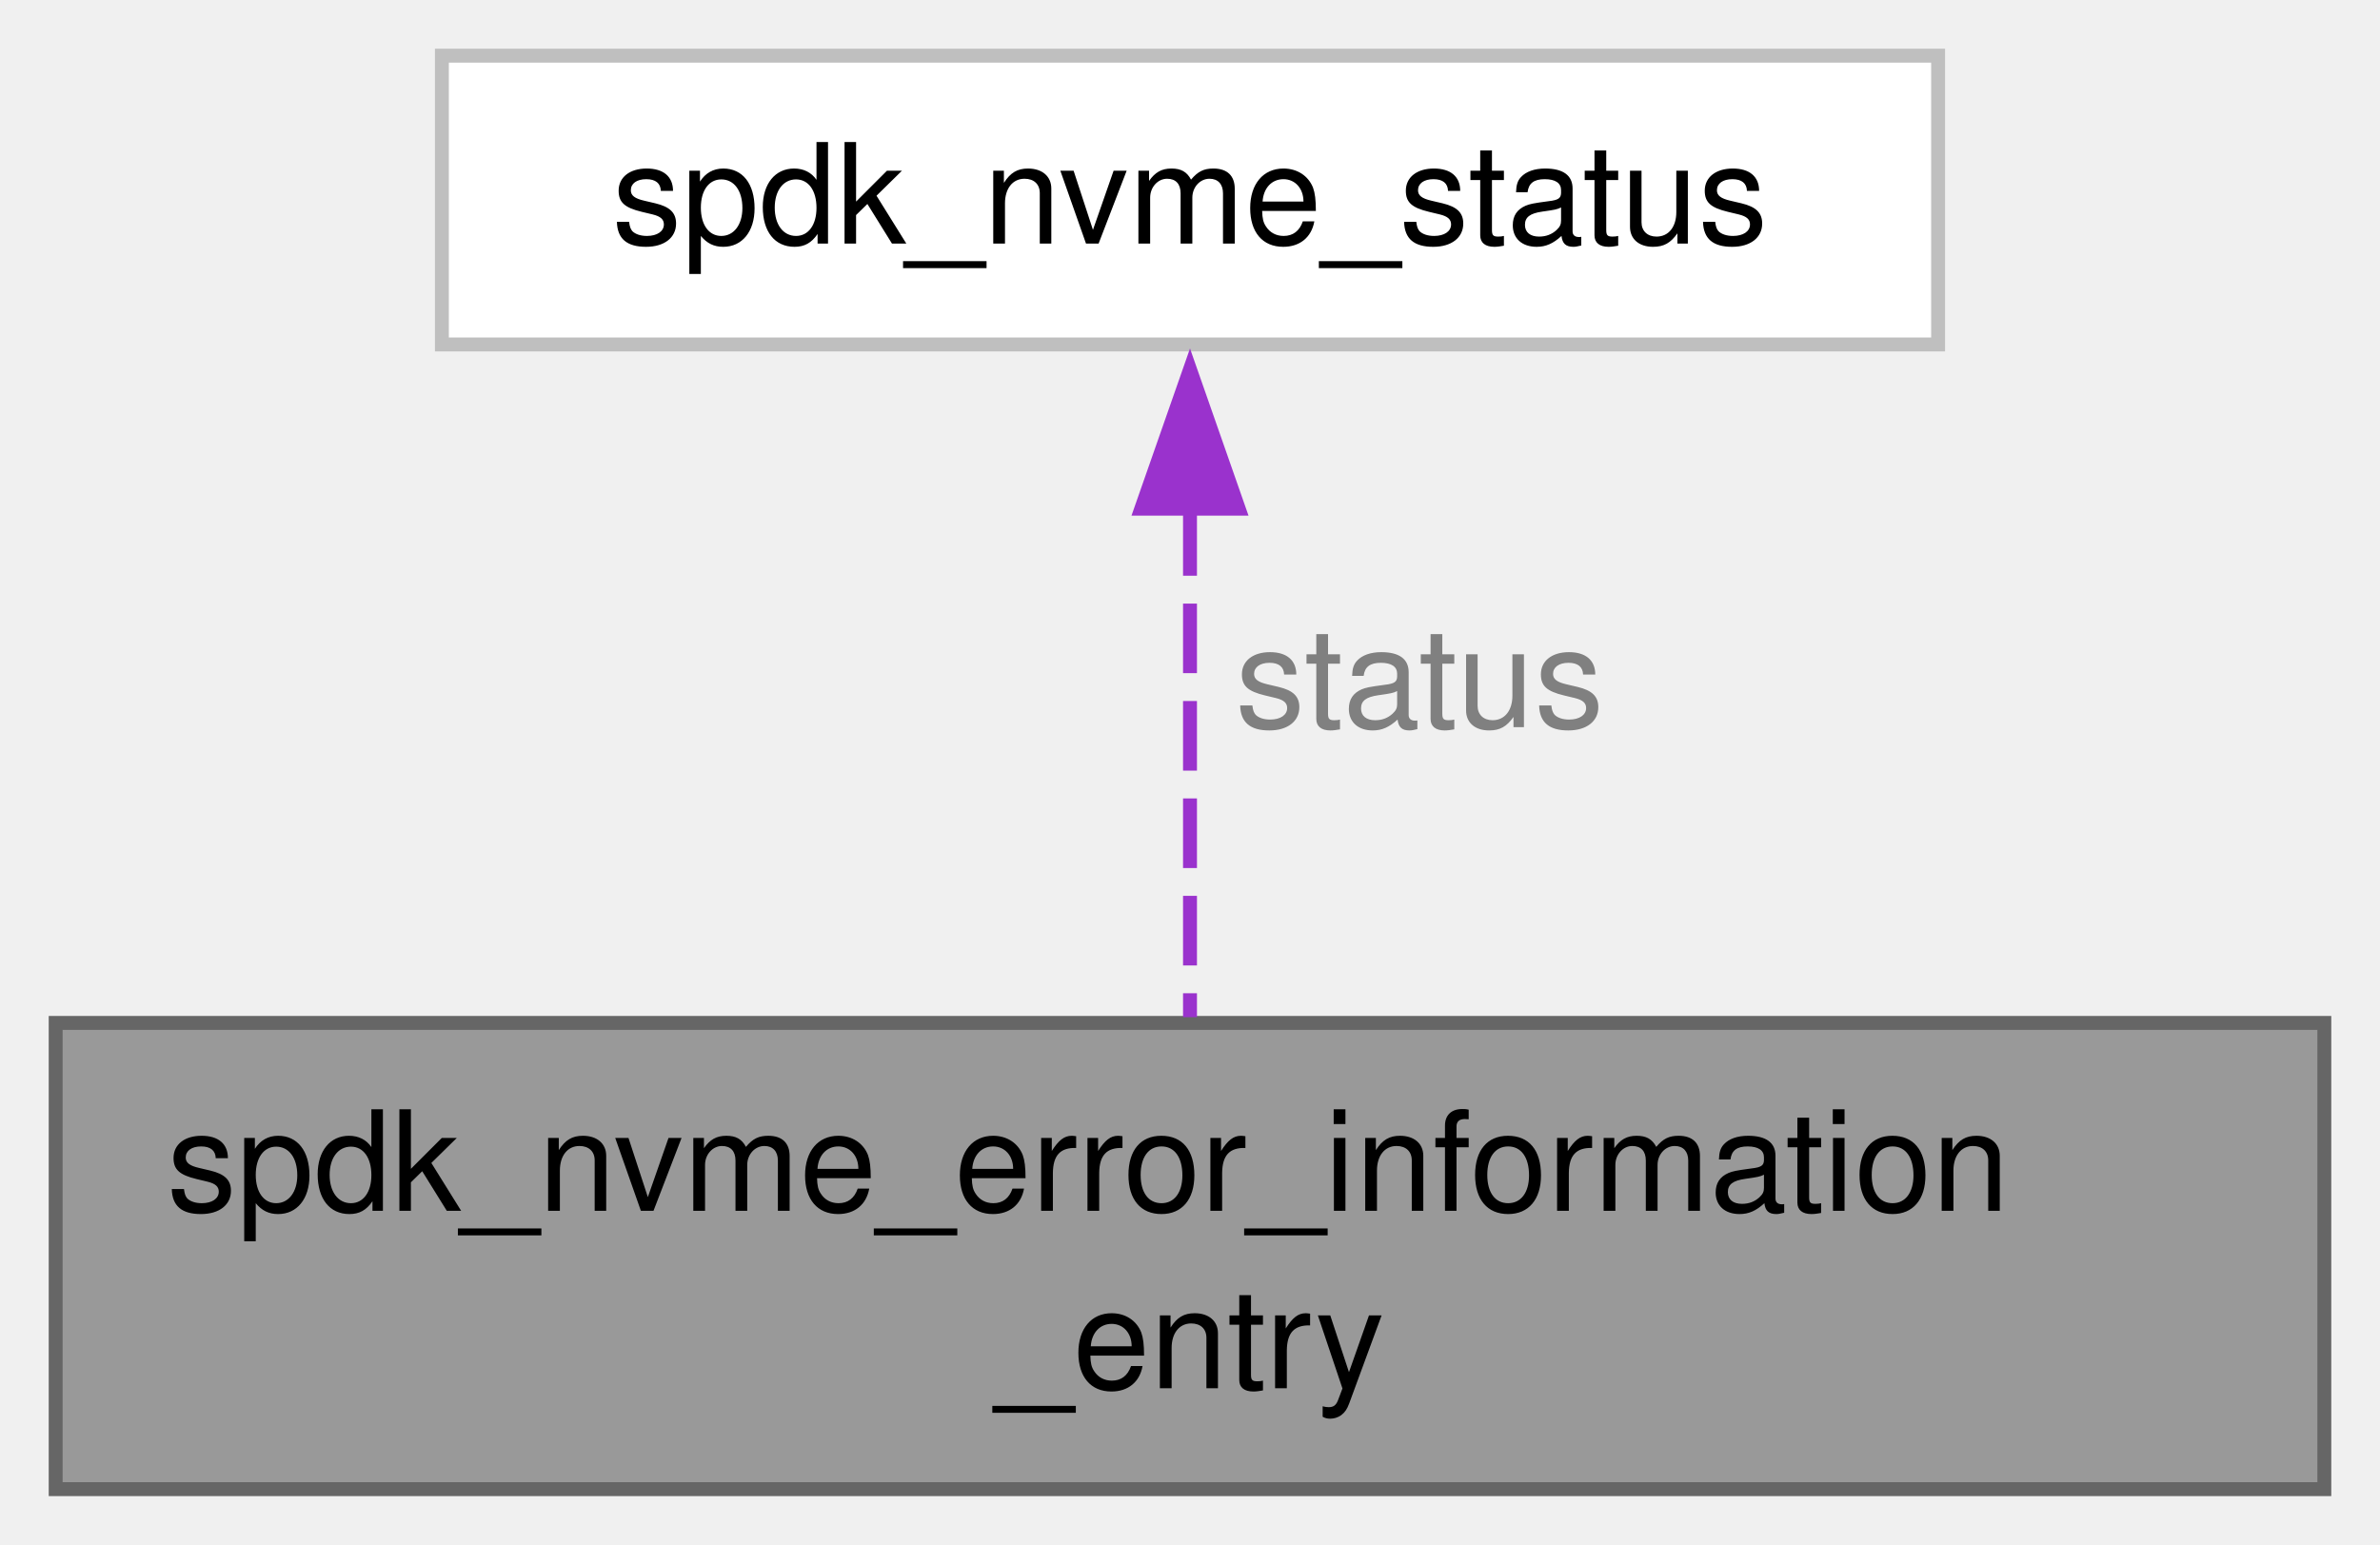
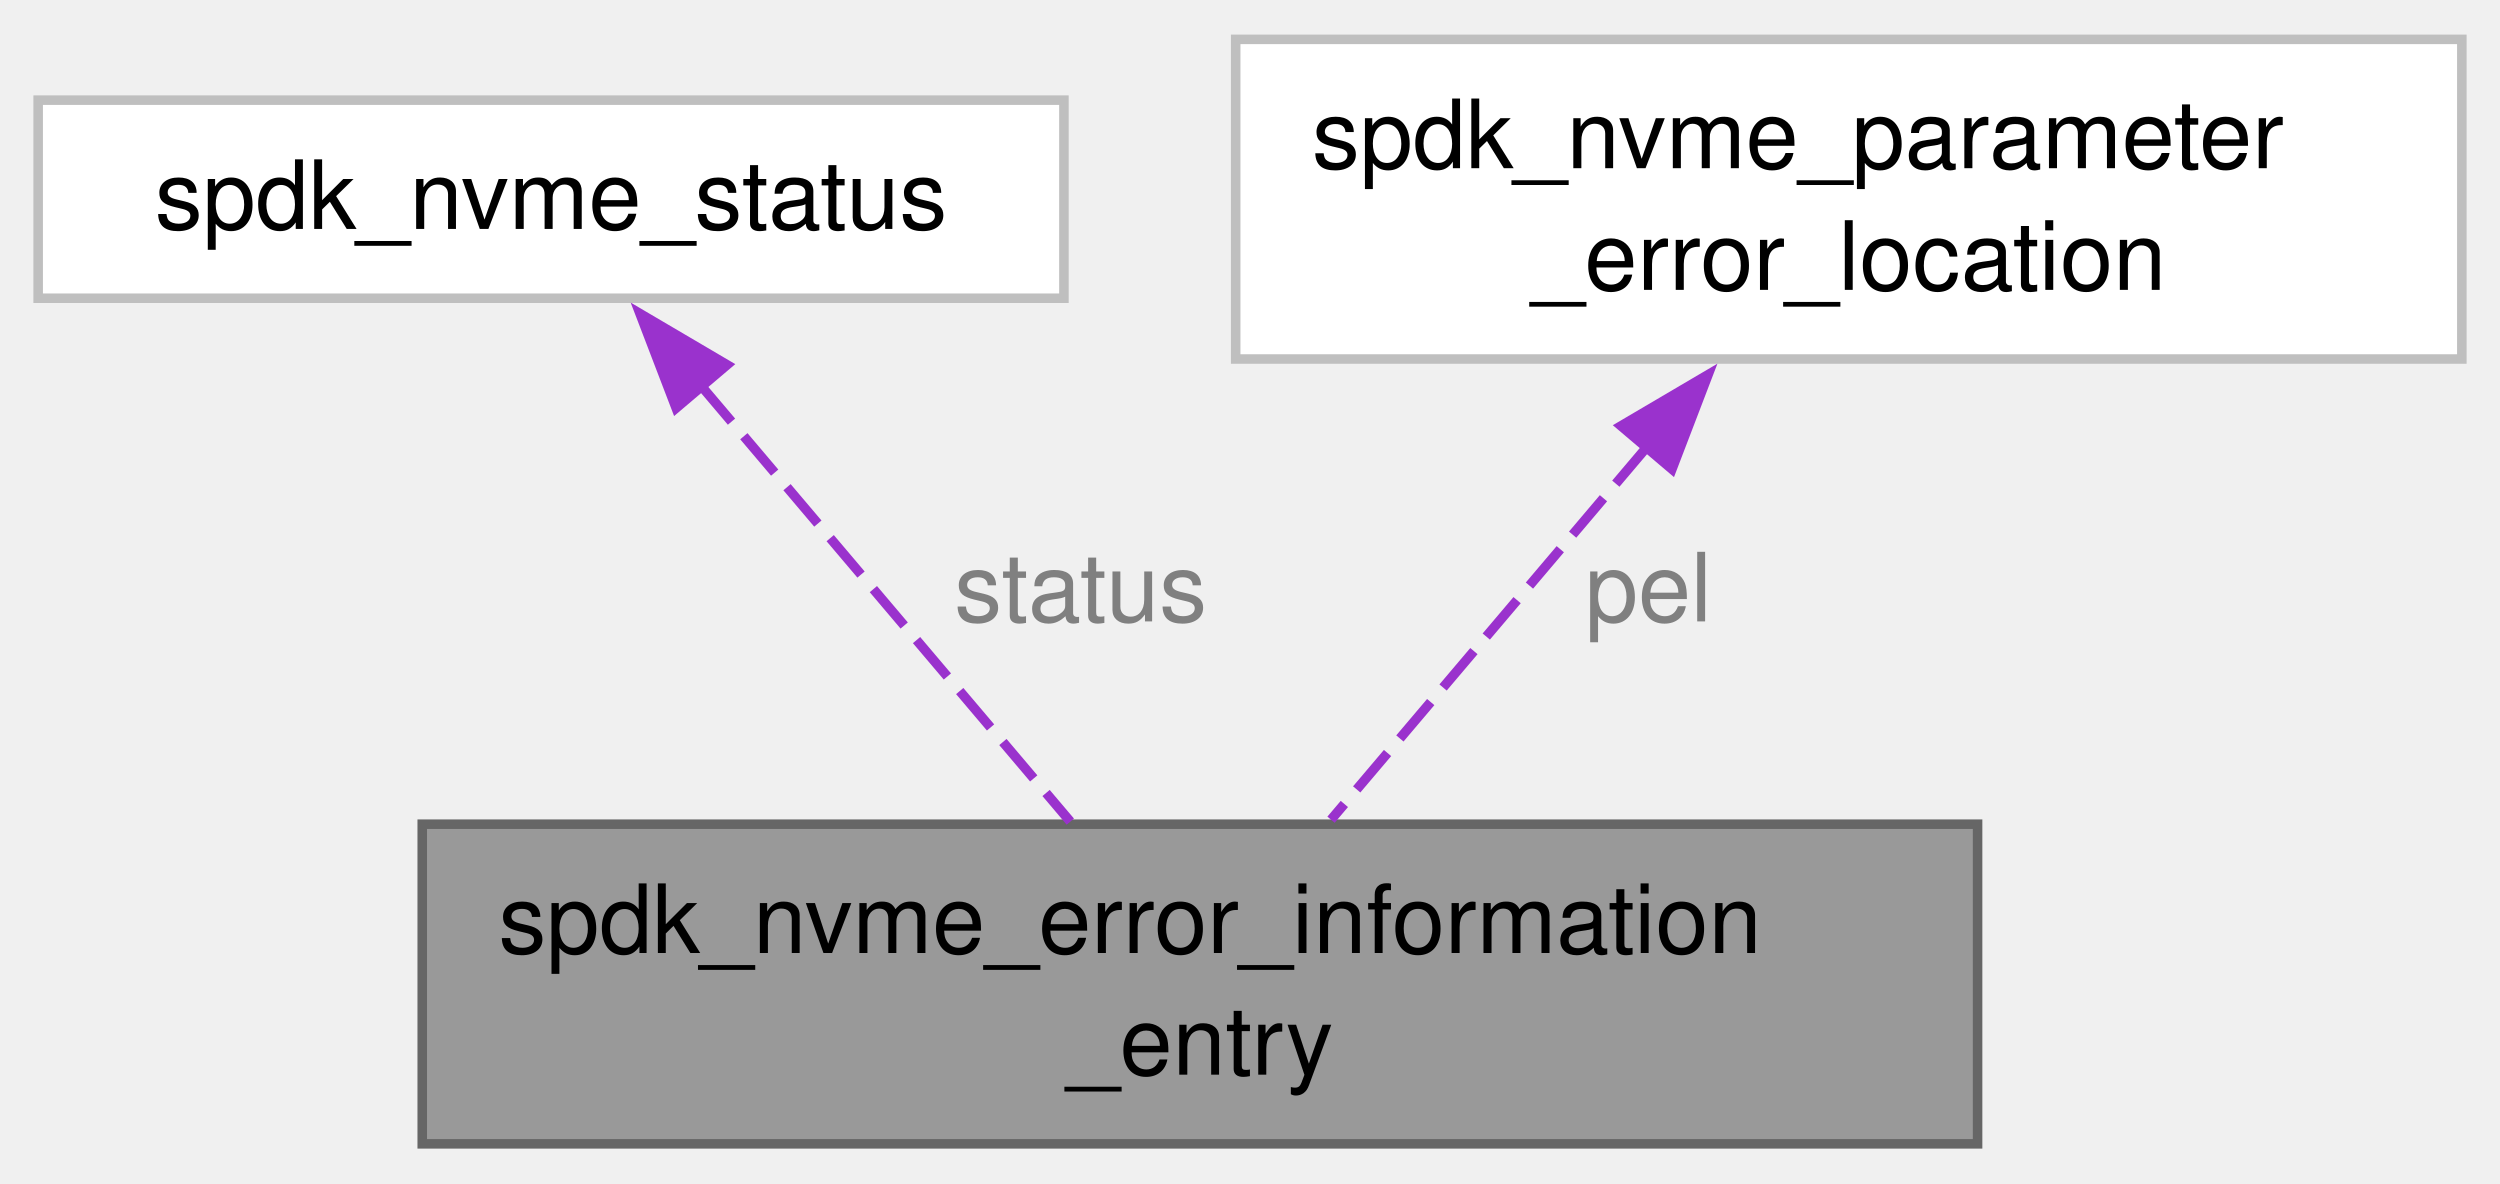
- <svg xmlns="http://www.w3.org/2000/svg" xmlns:xlink="http://www.w3.org/1999/xlink" width="171pt" height="111pt" viewBox="0.00 0.00 171.00 111.00">
-   <g id="graph0" class="graph" transform="scale(1 1) rotate(0) translate(4 107)">
+ <svg xmlns="http://www.w3.org/2000/svg" xmlns:xlink="http://www.w3.org/1999/xlink" width="262pt" height="124pt" viewBox="0.00 0.00 262.00 123.75">
+   <g id="graph0" class="graph" transform="scale(1 1) rotate(0) translate(4 119.75)">
    <g id="Node000001" class="node">
      <g id="a_Node000001">
        <a xlink:title="Error information log page (SPDK_NVME_LOG_ERROR)">
-           <polygon fill="#999999" stroke="#666666" points="163,-33.5 0,-33.5 0,0 163,0 163,-33.5" />
-           <text text-anchor="start" x="8" y="-20" font-family="Helvetica,sans-Serif" font-size="10.00">spdk_nvme_error_information</text>
-           <text text-anchor="middle" x="81.5" y="-7.25" font-family="Helvetica,sans-Serif" font-size="10.00">_entry</text>
+           <polygon fill="#999999" stroke="#666666" points="203.25,-33.5 40.25,-33.5 40.25,0 203.25,0 203.25,-33.5" />
+           <text text-anchor="start" x="48.25" y="-20" font-family="Helvetica,sans-Serif" font-size="10.00">spdk_nvme_error_information</text>
+           <text text-anchor="middle" x="121.75" y="-7.25" font-family="Helvetica,sans-Serif" font-size="10.00">_entry</text>
        </a>
      </g>
    </g>
    <g id="Node000002" class="node">
      <g id="a_Node000002">
        <a xlink:href="structspdk__nvme__status.html" target="_top" xlink:title=" ">
-           <polygon fill="white" stroke="#bfbfbf" points="135.25,-103 27.75,-103 27.75,-82.25 135.25,-82.25 135.25,-103" />
-           <text text-anchor="middle" x="81.5" y="-89.5" font-family="Helvetica,sans-Serif" font-size="10.00">spdk_nvme_status</text>
+           <polygon fill="white" stroke="#bfbfbf" points="107.5,-109.38 0,-109.38 0,-88.62 107.5,-88.62 107.5,-109.38" />
+           <text text-anchor="middle" x="53.75" y="-95.88" font-family="Helvetica,sans-Serif" font-size="10.00">spdk_nvme_status</text>
        </a>
      </g>
    </g>
    <g id="edge1_Node000001_Node000002" class="edge">
      <g id="a_edge1_Node000001_Node000002">
        <a xlink:title=" ">
-           <path fill="none" stroke="#9a32cd" stroke-dasharray="5,2" d="M81.5,-70.63C81.5,-58.97 81.5,-44.69 81.5,-33.91" />
-           <polygon fill="#9a32cd" stroke="#9a32cd" points="78,-70.45 81.5,-80.45 85,-70.45 78,-70.45" />
+           <path fill="none" stroke="#9a32cd" stroke-dasharray="5,2" d="M69.43,-79.5C81.14,-65.67 97,-46.96 108.17,-33.77" />
+           <polygon fill="#9a32cd" stroke="#9a32cd" points="66.86,-77.11 63.07,-87.01 72.2,-81.64 66.86,-77.11" />
        </a>
      </g>
-       <text text-anchor="middle" x="98" y="-54.75" font-family="Helvetica,sans-Serif" font-size="10.00" fill="grey"> status</text>
+       <text text-anchor="middle" x="109.25" y="-54.75" font-family="Helvetica,sans-Serif" font-size="10.00" fill="grey"> status</text>
+     </g>
+     <g id="Node000003" class="node">
+       <g id="a_Node000003">
+         <a xlink:href="unionspdk__nvme__parameter__error__location.html" target="_top" xlink:title=" ">
+           <polygon fill="white" stroke="#bfbfbf" points="254,-115.75 125.5,-115.75 125.5,-82.25 254,-82.25 254,-115.75" />
+           <text text-anchor="start" x="133.5" y="-102.25" font-family="Helvetica,sans-Serif" font-size="10.00">spdk_nvme_parameter</text>
+           <text text-anchor="middle" x="189.75" y="-89.5" font-family="Helvetica,sans-Serif" font-size="10.00">_error_location</text>
+         </a>
+       </g>
+     </g>
+     <g id="edge2_Node000001_Node000003" class="edge">
+       <g id="a_edge2_Node000001_Node000003">
+         <a xlink:title=" ">
+           <path fill="none" stroke="#9a32cd" stroke-dasharray="5,2" d="M168.57,-73C157.78,-60.27 144.98,-45.16 135.49,-33.97" />
+           <polygon fill="#9a32cd" stroke="#9a32cd" points="165.88,-75.24 175.01,-80.61 171.22,-70.71 165.88,-75.24" />
+         </a>
+       </g>
+       <text text-anchor="middle" x="168.75" y="-54.75" font-family="Helvetica,sans-Serif" font-size="10.00" fill="grey"> pel</text>
    </g>
  </g>
</svg>
